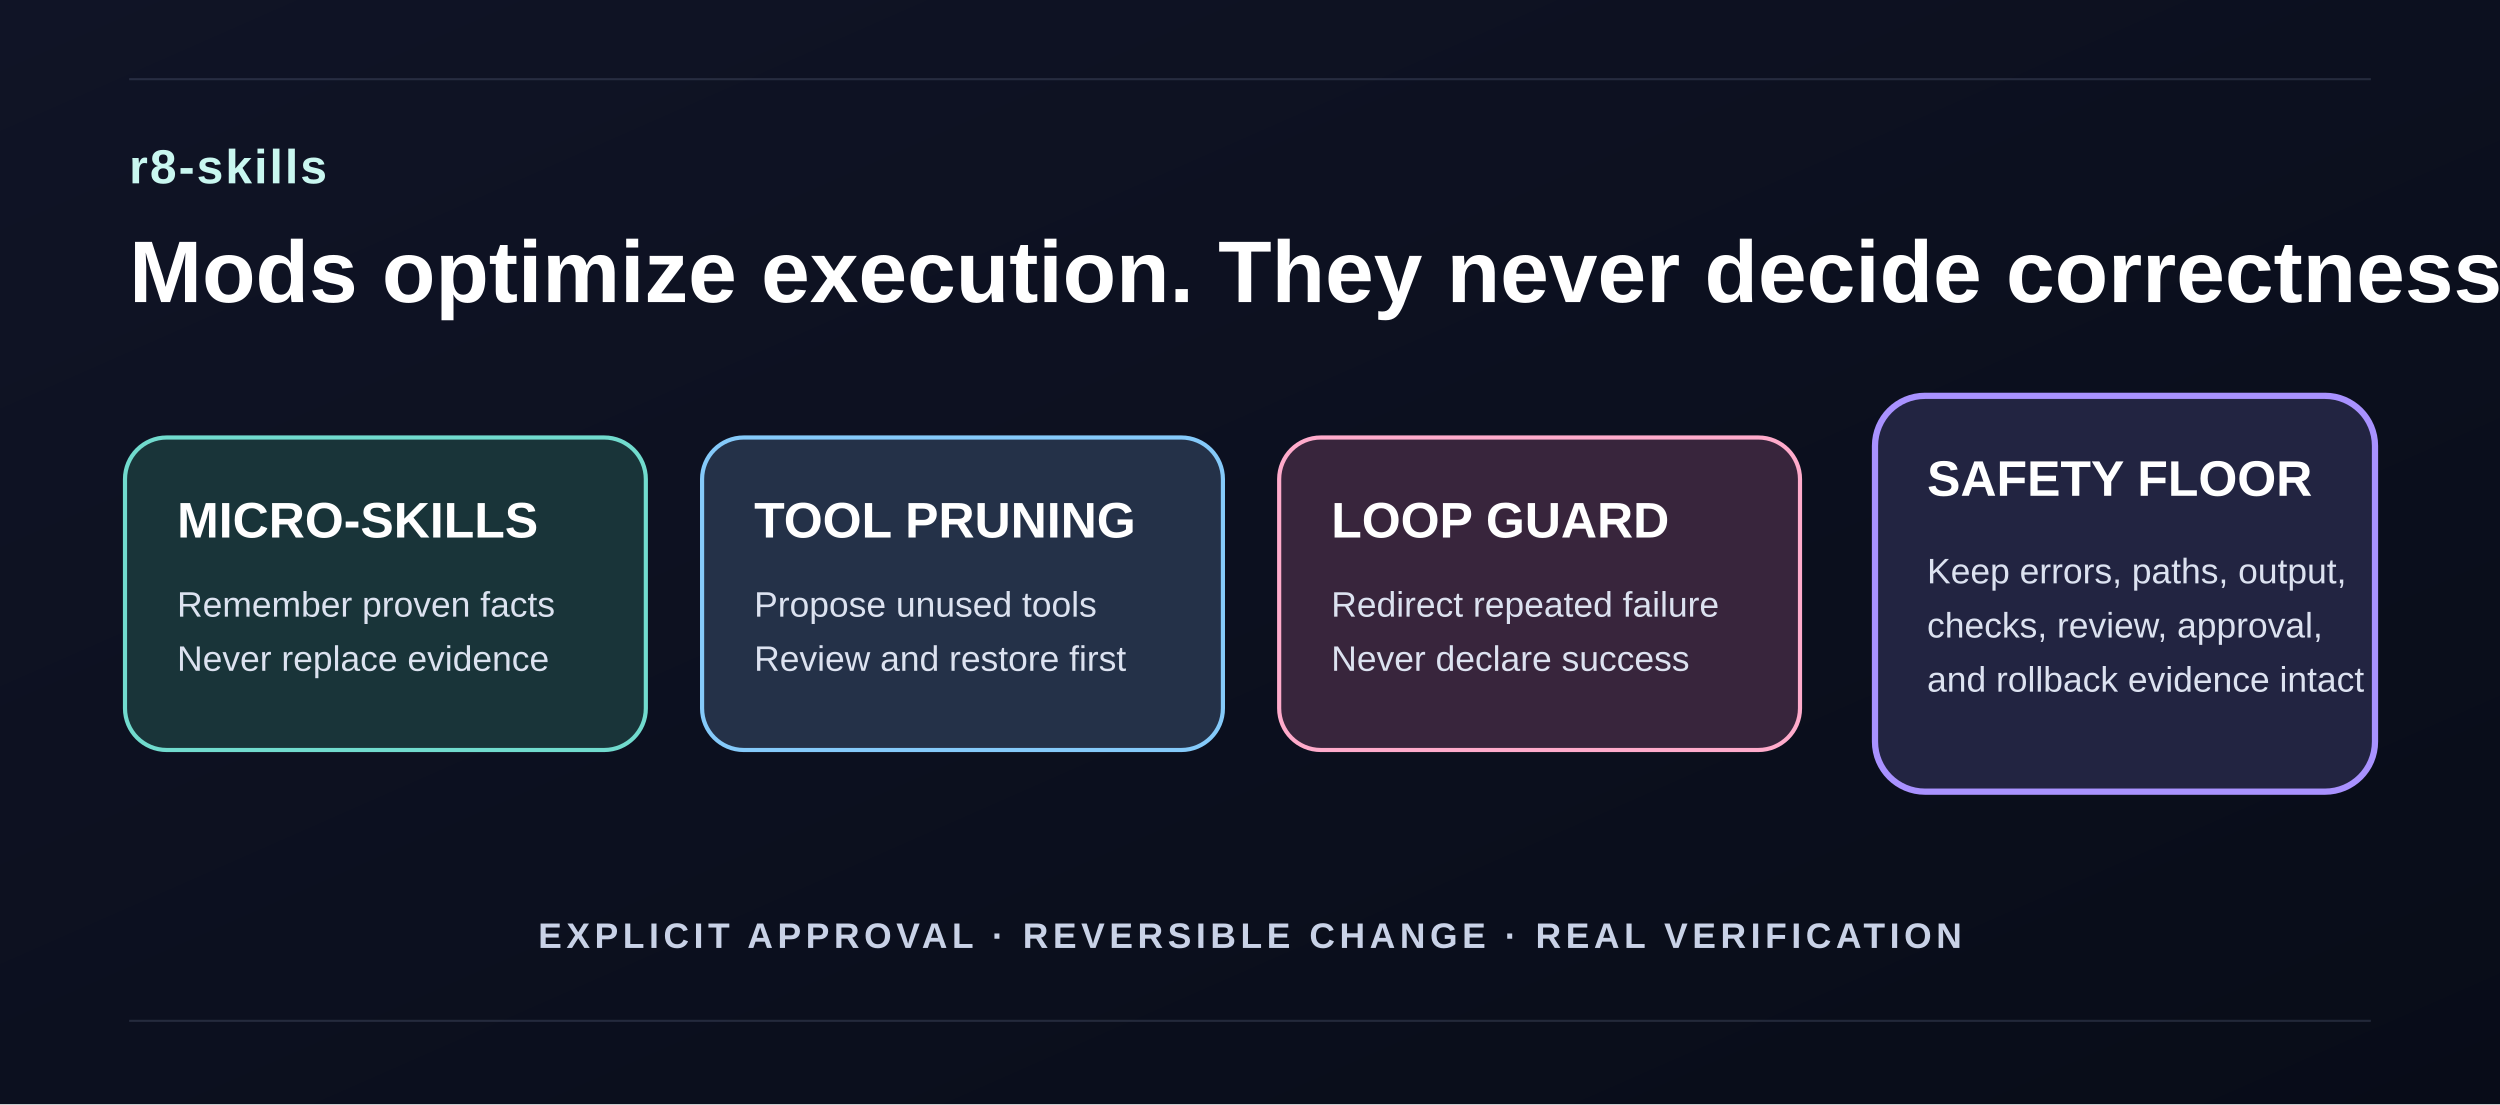
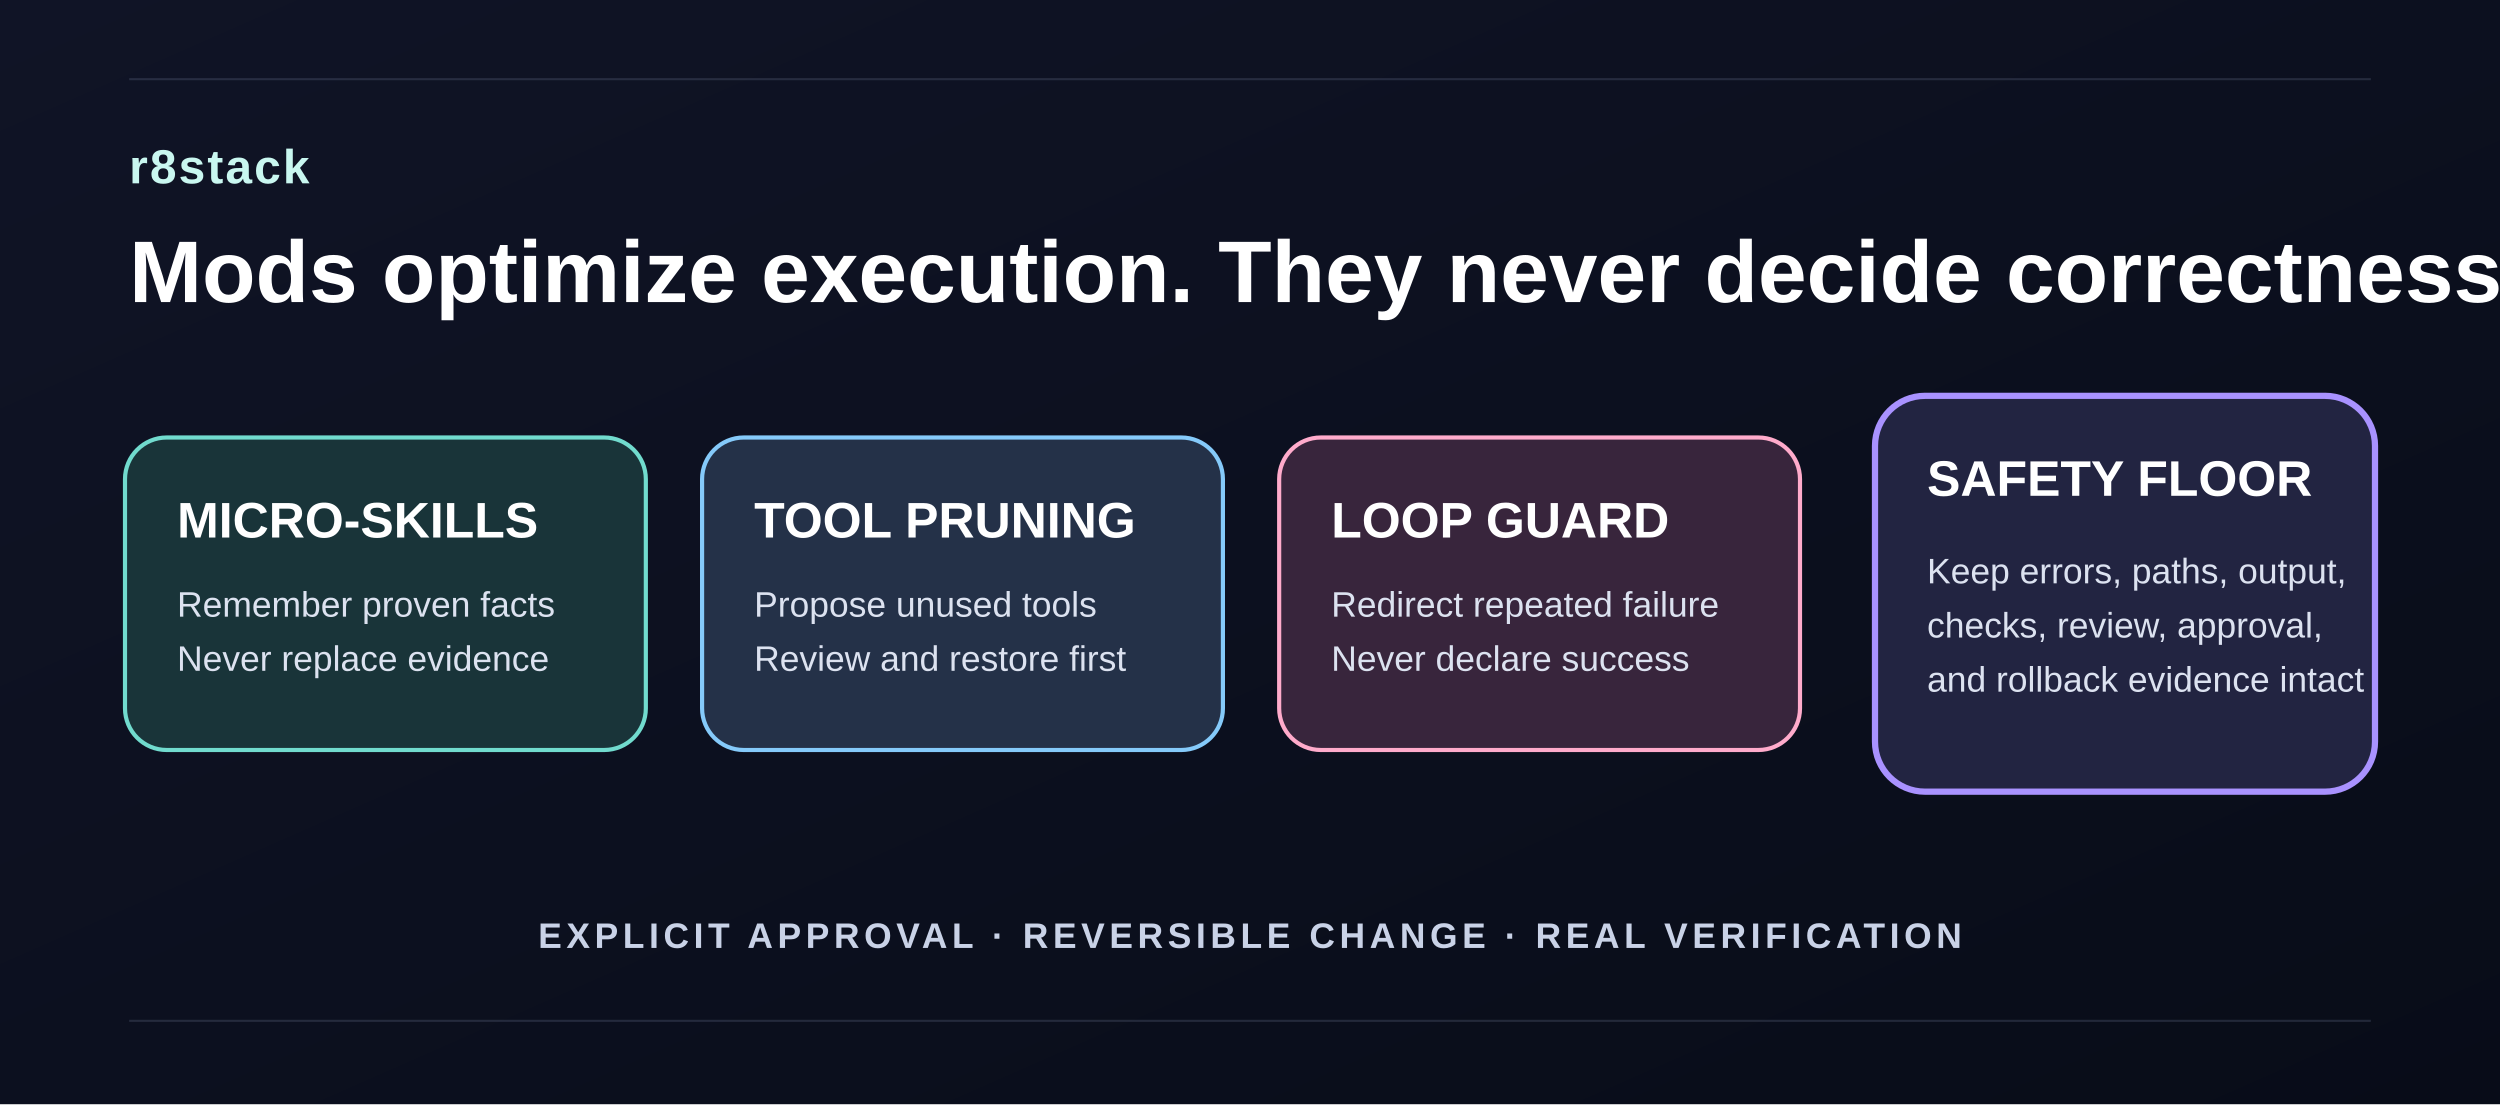
<svg xmlns="http://www.w3.org/2000/svg" viewBox="0 0 1200 530" width="1200" height="530" role="img" aria-labelledby="title description">
  <defs>
    <linearGradient id="background" x1="0" y1="0" x2="1" y2="1">
      <stop offset="0%" stop-color="#101426" />
      <stop offset="100%" stop-color="#080c18" />
    </linearGradient>
    <linearGradient id="edge" x1="0" y1="0" x2="1" y2="1">
      <stop offset="0%" stop-color="#65dfd6" />
      <stop offset="100%" stop-color="#a786ff" />
    </linearGradient>
  </defs>
  <rect width="1200" height="530" fill="url(#background)" />
  <path d="M62 38h1076M62 490h1076" stroke="#64708c" stroke-opacity=".28" />
-   <text x="62" y="88" fill="#c9f7f0" font-size="23" font-family="Arial,Helvetica,sans-serif" letter-spacing="1" font-weight="700">r8-skills</text>
+   <text x="62" y="88" fill="#c9f7f0" font-size="23" font-family="Arial,Helvetica,sans-serif" letter-spacing="1" font-weight="700">r8stack</text>
  <text x="62" y="145" fill="#fff" font-size="42" font-family="Arial,Helvetica,sans-serif" font-weight="800">Mods optimize execution. They never decide correctness.</text>
  <g stroke-width="2">
    <rect x="60" y="210" width="250" height="150" rx="20" fill="#193439" stroke="#71dbce" />
    <rect x="337" y="210" width="250" height="150" rx="20" fill="#243148" stroke="#85cafa" />
    <rect x="614" y="210" width="250" height="150" rx="20" fill="#38253c" stroke="#ffabcb" />
    <rect x="900" y="190" width="240" height="190" rx="24" fill="#222441" stroke="#a992ff" stroke-width="3" />
  </g>
  <g fill="#fff" font-family="Arial,Helvetica,sans-serif" font-size="24" font-weight="800">
    <text x="85" y="258">MICRO-SKILLS</text>
    <text x="362" y="258">TOOL PRUNING</text>
    <text x="639" y="258">LOOP GUARD</text>
    <text x="925" y="238">SAFETY FLOOR</text>
  </g>
  <g fill="#dce2f0" font-family="Arial,Helvetica,sans-serif" font-size="17">
    <text x="85" y="296">Remember proven facts</text>
    <text x="85" y="322">Never replace evidence</text>
    <text x="362" y="296">Propose unused tools</text>
    <text x="362" y="322">Review and restore first</text>
    <text x="639" y="296">Redirect repeated failure</text>
    <text x="639" y="322">Never declare success</text>
    <text x="925" y="280">Keep errors, paths, output,</text>
    <text x="925" y="306">checks, review, approval,</text>
    <text x="925" y="332">and rollback evidence intact</text>
  </g>
  <path d="M80 410H1120" stroke="url(#edge)" stroke-width="4" />
  <text x="600" y="455" text-anchor="middle" fill="#c9d2e7" font-size="17" font-family="Arial,Helvetica,sans-serif" letter-spacing="2.2" font-weight="700">EXPLICIT APPROVAL · REVERSIBLE CHANGE · REAL VERIFICATION</text>
</svg>
